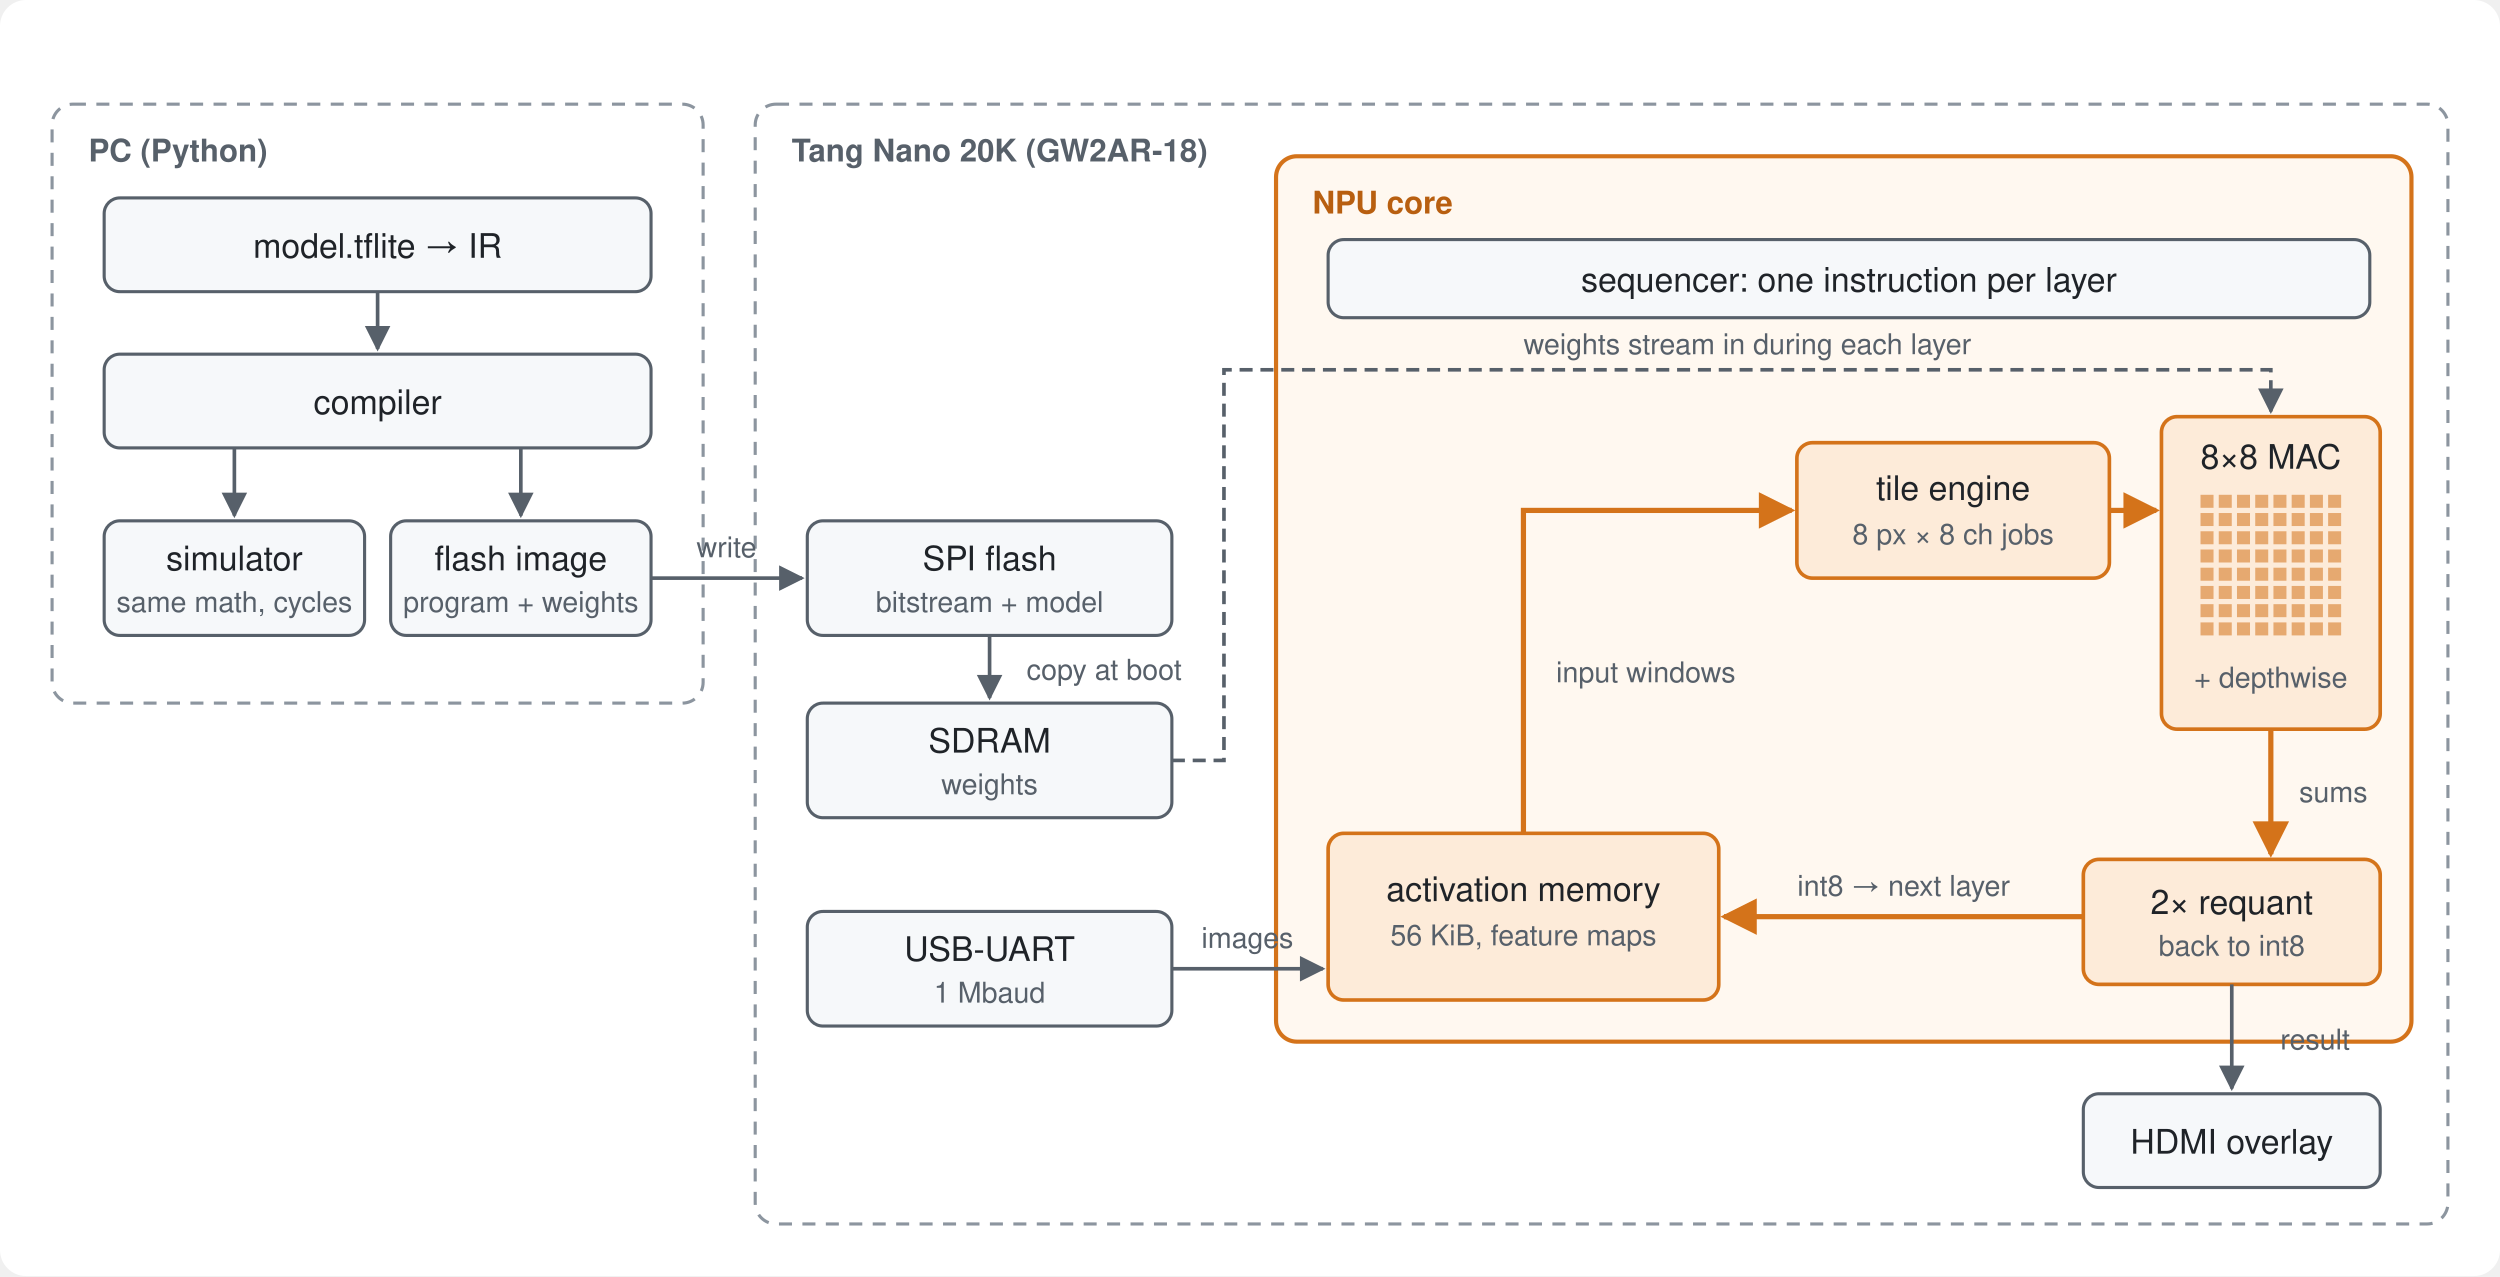
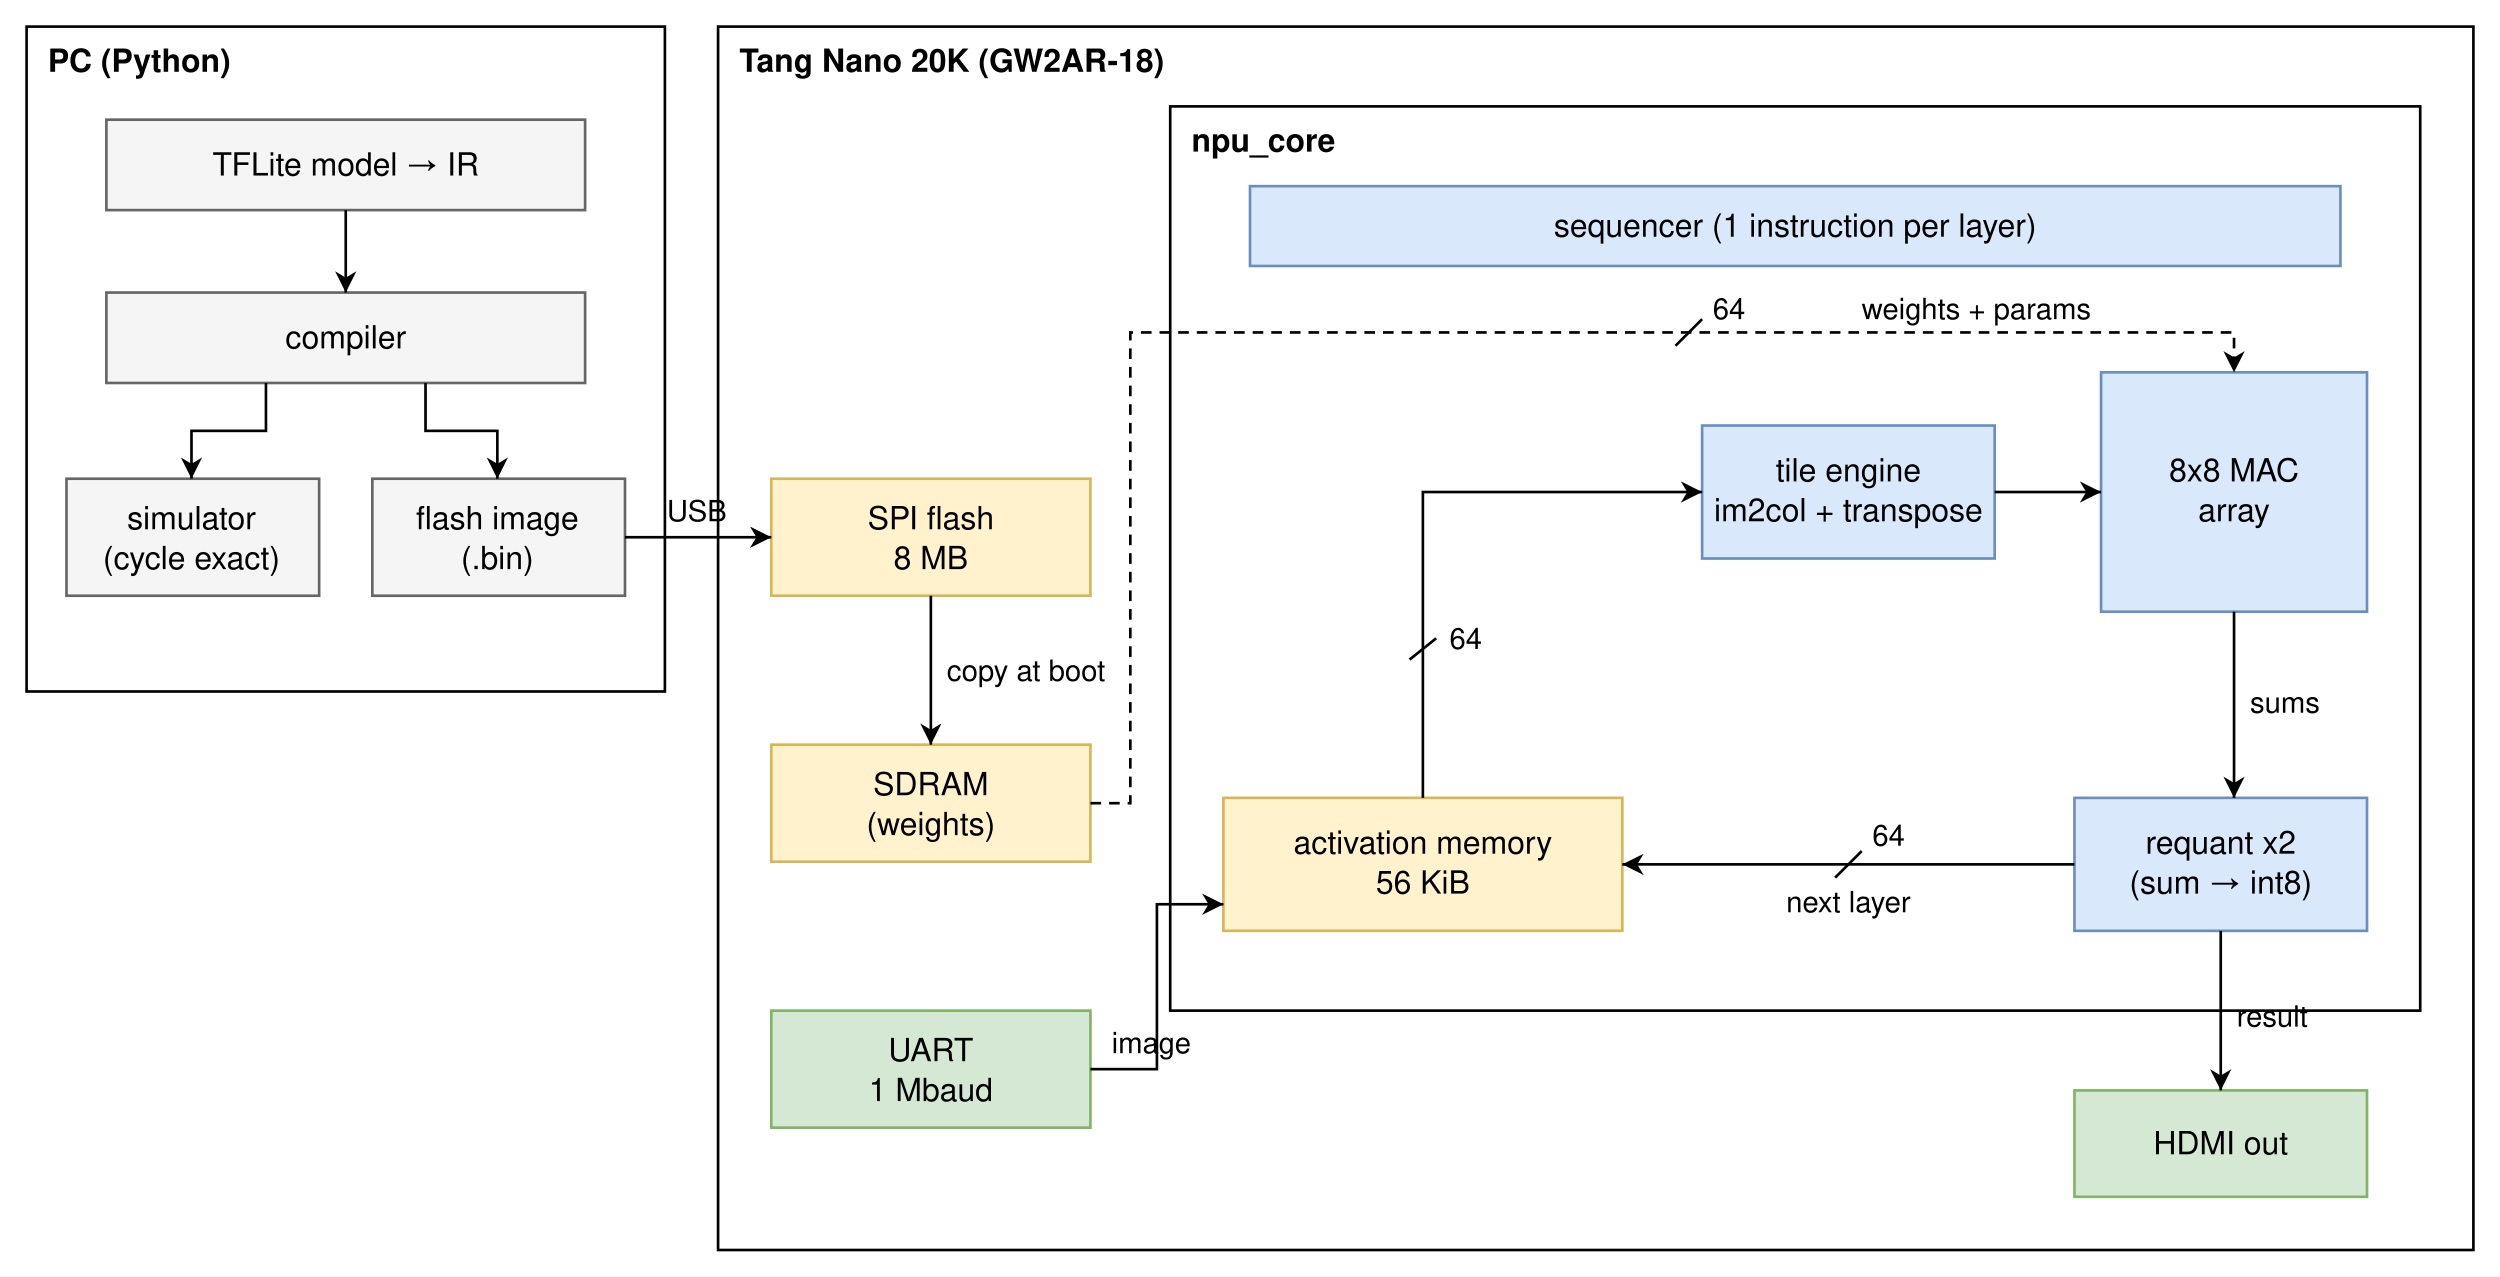
- <svg xmlns="http://www.w3.org/2000/svg" viewBox="0 0 960 490" role="img" aria-label="Data flow: the Python compiler writes a flash image; at boot the weights are copied from SPI flash into SDRAM; in the NPU core, feature maps loop from activation memory through the tile engine, the 8x8 MAC array and the requantizers back into activation memory, one layer per instruction, while weights stream in from SDRAM.">
-   <style>
-     .bg { fill: #ffffff; }
-     .box { fill: #f6f8fa; stroke: #57606a; stroke-width: 1.2; }
-     .region { fill: none; stroke: #8c959f; stroke-width: 1.2; stroke-dasharray: 5 4; }
-     .core { fill: #fff8f0; stroke: #d4731a; stroke-width: 1.6; }
-     .accent { fill: #fdebd9; stroke: #d4731a; stroke-width: 1.4; }
-     .t { fill: #1f2328; font: 13px -apple-system, "Segoe UI", Helvetica, Arial, sans-serif; text-anchor: middle; }
-     .s { fill: #57606a; font: 11px -apple-system, "Segoe UI", Helvetica, Arial, sans-serif; text-anchor: middle; }
-     .h { fill: #57606a; font: 600 12px -apple-system, "Segoe UI", Helvetica, Arial, sans-serif; }
-     .hc { fill: #b85f10; font: 600 12px -apple-system, "Segoe UI", Helvetica, Arial, sans-serif; }
-     .w { fill: none; stroke: #57606a; stroke-width: 1.4; }
-     .wd { fill: none; stroke: #57606a; stroke-width: 1.4; stroke-dasharray: 5 3; }
-     .loop { fill: none; stroke: #d4731a; stroke-width: 2; }
-     .ah { fill: #57606a; }
-     .ahc { fill: #d4731a; }
-     .cell { fill: #d4731a; opacity: 0.55; }
-     @media (prefers-color-scheme: dark) {
-       .bg { fill: #0d1117; }
-       .box { fill: #161b22; stroke: #8b949e; }
-       .region { stroke: #6e7681; }
-       .core { fill: #1c1610; stroke: #f0883e; }
-       .accent { fill: #2d1d0e; stroke: #f0883e; }
-       .t { fill: #e6edf3; }
-       .s, .h { fill: #8b949e; }
-       .hc { fill: #f0883e; }
-       .w, .wd { stroke: #8b949e; }
-       .ah { fill: #8b949e; }
-       .loop { stroke: #f0883e; }
-       .ahc, .cell { fill: #f0883e; }
-     }
-   </style>
+ <svg xmlns="http://www.w3.org/2000/svg" viewBox="0 0 940 480" font-family="Helvetica, Arial, sans-serif" font-size="12">
  <defs>
-     <marker id="a" viewBox="0 0 10 10" refX="9" refY="5" markerWidth="7" markerHeight="7" orient="auto-start-reverse">
-       <path class="ah" d="M0,0 L10,5 L0,10 z" />
-     </marker>
-     <marker id="ac" viewBox="0 0 10 10" refX="9" refY="5" markerWidth="7" markerHeight="7" orient="auto-start-reverse">
-       <path class="ahc" d="M0,0 L10,5 L0,10 z" />
+     <marker id="a" viewBox="0 0 10 10" refX="10" refY="5" markerWidth="8" markerHeight="8" orient="auto">
+       <path d="M0,0 L10,5 L0,10 L3,5 z" fill="#000" />
    </marker>
  </defs>
-   <rect class="bg" x="0" y="0" width="960" height="490" rx="10" />
-   <rect class="region" x="20" y="40" width="250" height="230" rx="8" />
-   <text class="h" x="34" y="62">PC (Python)</text>
-   <rect class="box" x="40" y="76" width="210" height="36" rx="6" />
-   <text class="t" x="145" y="99">model.tflite → IR</text>
-   <rect class="box" x="40" y="136" width="210" height="36" rx="6" />
-   <text class="t" x="145" y="159">compiler</text>
-   <rect class="box" x="40" y="200" width="100" height="44" rx="6" />
-   <text class="t" x="90" y="219">simulator</text>
-   <text class="s" x="90" y="235">same math, cycles</text>
-   <rect class="box" x="150" y="200" width="100" height="44" rx="6" />
-   <text class="t" x="200" y="219">flash image</text>
-   <text class="s" x="200" y="235">program + weights</text>
-   <path class="w" d="M145,112 V134" marker-end="url(#a)" />
-   <path class="w" d="M90,172 V198" marker-end="url(#a)" />
-   <path class="w" d="M200,172 V198" marker-end="url(#a)" />
-   <rect class="region" x="290" y="40" width="650" height="430" rx="8" />
-   <text class="h" x="304" y="62">Tang Nano 20K (GW2AR-18)</text>
-   <rect class="box" x="310" y="200" width="140" height="44" rx="6" />
-   <text class="t" x="380" y="219">SPI flash</text>
-   <text class="s" x="380" y="235">bitstream + model</text>
-   <rect class="box" x="310" y="270" width="140" height="44" rx="6" />
-   <text class="t" x="380" y="289">SDRAM</text>
-   <text class="s" x="380" y="305">weights</text>
-   <rect class="box" x="310" y="350" width="140" height="44" rx="6" />
-   <text class="t" x="380" y="369">USB-UART</text>
-   <text class="s" x="380" y="385">1 Mbaud</text>
-   <path class="w" d="M250,222 H308" marker-end="url(#a)" />
-   <text class="s" x="279" y="214">write</text>
-   <path class="w" d="M380,244 V268" marker-end="url(#a)" />
-   <text class="s" x="424" y="261">copy at boot</text>
-   <rect class="core" x="490" y="60" width="436" height="340" rx="8" />
-   <text class="hc" x="504" y="82">NPU core</text>
-   <rect class="box" x="510" y="92" width="400" height="30" rx="6" />
-   <text class="t" x="710" y="112">sequencer: one instruction per layer</text>
-   <rect class="accent" x="510" y="320" width="150" height="64" rx="6" />
-   <text class="t" x="585" y="346">activation memory</text>
-   <text class="s" x="585" y="363">56 KiB, feature maps</text>
-   <rect class="accent" x="690" y="170" width="120" height="52" rx="6" />
-   <text class="t" x="750" y="192">tile engine</text>
-   <text class="s" x="750" y="209">8 px × 8 ch jobs</text>
-   <rect class="accent" x="830" y="160" width="84" height="120" rx="6" />
-   <text class="t" x="872" y="180">8×8 MAC</text>
-   <g>
-     <rect class="cell" x="845" y="190" width="5" height="5" />
-     <rect class="cell" x="852" y="190" width="5" height="5" />
-     <rect class="cell" x="859" y="190" width="5" height="5" />
-     <rect class="cell" x="866" y="190" width="5" height="5" />
-     <rect class="cell" x="873" y="190" width="5" height="5" />
-     <rect class="cell" x="880" y="190" width="5" height="5" />
-     <rect class="cell" x="887" y="190" width="5" height="5" />
-     <rect class="cell" x="894" y="190" width="5" height="5" />
-     <rect class="cell" x="845" y="197" width="5" height="5" />
-     <rect class="cell" x="852" y="197" width="5" height="5" />
-     <rect class="cell" x="859" y="197" width="5" height="5" />
-     <rect class="cell" x="866" y="197" width="5" height="5" />
-     <rect class="cell" x="873" y="197" width="5" height="5" />
-     <rect class="cell" x="880" y="197" width="5" height="5" />
-     <rect class="cell" x="887" y="197" width="5" height="5" />
-     <rect class="cell" x="894" y="197" width="5" height="5" />
-     <rect class="cell" x="845" y="204" width="5" height="5" />
-     <rect class="cell" x="852" y="204" width="5" height="5" />
-     <rect class="cell" x="859" y="204" width="5" height="5" />
-     <rect class="cell" x="866" y="204" width="5" height="5" />
-     <rect class="cell" x="873" y="204" width="5" height="5" />
-     <rect class="cell" x="880" y="204" width="5" height="5" />
-     <rect class="cell" x="887" y="204" width="5" height="5" />
-     <rect class="cell" x="894" y="204" width="5" height="5" />
-     <rect class="cell" x="845" y="211" width="5" height="5" />
-     <rect class="cell" x="852" y="211" width="5" height="5" />
-     <rect class="cell" x="859" y="211" width="5" height="5" />
-     <rect class="cell" x="866" y="211" width="5" height="5" />
-     <rect class="cell" x="873" y="211" width="5" height="5" />
-     <rect class="cell" x="880" y="211" width="5" height="5" />
-     <rect class="cell" x="887" y="211" width="5" height="5" />
-     <rect class="cell" x="894" y="211" width="5" height="5" />
-     <rect class="cell" x="845" y="218" width="5" height="5" />
-     <rect class="cell" x="852" y="218" width="5" height="5" />
-     <rect class="cell" x="859" y="218" width="5" height="5" />
-     <rect class="cell" x="866" y="218" width="5" height="5" />
-     <rect class="cell" x="873" y="218" width="5" height="5" />
-     <rect class="cell" x="880" y="218" width="5" height="5" />
-     <rect class="cell" x="887" y="218" width="5" height="5" />
-     <rect class="cell" x="894" y="218" width="5" height="5" />
-     <rect class="cell" x="845" y="225" width="5" height="5" />
-     <rect class="cell" x="852" y="225" width="5" height="5" />
-     <rect class="cell" x="859" y="225" width="5" height="5" />
-     <rect class="cell" x="866" y="225" width="5" height="5" />
-     <rect class="cell" x="873" y="225" width="5" height="5" />
-     <rect class="cell" x="880" y="225" width="5" height="5" />
-     <rect class="cell" x="887" y="225" width="5" height="5" />
-     <rect class="cell" x="894" y="225" width="5" height="5" />
-     <rect class="cell" x="845" y="232" width="5" height="5" />
-     <rect class="cell" x="852" y="232" width="5" height="5" />
-     <rect class="cell" x="859" y="232" width="5" height="5" />
-     <rect class="cell" x="866" y="232" width="5" height="5" />
-     <rect class="cell" x="873" y="232" width="5" height="5" />
-     <rect class="cell" x="880" y="232" width="5" height="5" />
-     <rect class="cell" x="887" y="232" width="5" height="5" />
-     <rect class="cell" x="894" y="232" width="5" height="5" />
-     <rect class="cell" x="845" y="239" width="5" height="5" />
-     <rect class="cell" x="852" y="239" width="5" height="5" />
-     <rect class="cell" x="859" y="239" width="5" height="5" />
-     <rect class="cell" x="866" y="239" width="5" height="5" />
-     <rect class="cell" x="873" y="239" width="5" height="5" />
-     <rect class="cell" x="880" y="239" width="5" height="5" />
-     <rect class="cell" x="887" y="239" width="5" height="5" />
-     <rect class="cell" x="894" y="239" width="5" height="5" />
-   </g>
-   <text class="s" x="872" y="264">+ depthwise</text>
-   <rect class="accent" x="800" y="330" width="114" height="48" rx="6" />
-   <text class="t" x="857" y="351">2× requant</text>
-   <text class="s" x="857" y="367">back to int8</text>
-   <path class="loop" d="M585,320 V196 H688" marker-end="url(#ac)" />
-   <text class="s" x="632" y="262">input windows</text>
-   <path class="loop" d="M810,196 H828" marker-end="url(#ac)" />
-   <path class="loop" d="M872,280 V328" marker-end="url(#ac)" />
-   <text class="s" x="896" y="308">sums</text>
-   <path class="loop" d="M800,352 H662" marker-end="url(#ac)" />
-   <text class="s" x="731" y="344">int8 → next layer</text>
-   <path class="wd" d="M450,292 H470 V142 H872 V158" marker-end="url(#a)" />
-   <text class="s" x="671" y="136">weights stream in during each layer</text>
-   <path class="w" d="M450,372 H508" marker-end="url(#a)" />
-   <text class="s" x="479" y="364">images</text>
-   <rect class="box" x="800" y="420" width="114" height="36" rx="6" />
-   <text class="t" x="857" y="443">HDMI overlay</text>
-   <path class="w" d="M857,378 V418" marker-end="url(#a)" />
-   <text class="s" x="889" y="403">result</text>
+   <rect x="0" y="0" width="940" height="480" fill="#fff" />
+   <rect x="10" y="10" width="240" height="250" fill="none" stroke="#000" />
+   <text x="18" y="27" font-weight="bold">PC (Python)</text>
+   <rect x="40" y="45" width="180" height="34" fill="#f5f5f5" stroke="#666" />
+   <text x="130" y="66" text-anchor="middle">TFLite model → IR</text>
+   <rect x="40" y="110" width="180" height="34" fill="#f5f5f5" stroke="#666" />
+   <text x="130" y="131" text-anchor="middle">compiler</text>
+   <rect x="25" y="180" width="95" height="44" fill="#f5f5f5" stroke="#666" />
+   <text x="72" y="199" text-anchor="middle">simulator</text>
+   <text x="72" y="214" text-anchor="middle">(cycle exact)</text>
+   <rect x="140" y="180" width="95" height="44" fill="#f5f5f5" stroke="#666" />
+   <text x="187" y="199" text-anchor="middle">flash image</text>
+   <text x="187" y="214" text-anchor="middle">(.bin)</text>
+   <path d="M130,79 V110" stroke="#000" fill="none" marker-end="url(#a)" />
+   <path d="M100,144 V162 H72 V180" stroke="#000" fill="none" marker-end="url(#a)" />
+   <path d="M160,144 V162 H187 V180" stroke="#000" fill="none" marker-end="url(#a)" />
+   <rect x="270" y="10" width="660" height="460" fill="none" stroke="#000" />
+   <text x="278" y="27" font-weight="bold">Tang Nano 20K (GW2AR-18)</text>
+   <rect x="290" y="180" width="120" height="44" fill="#fff2cc" stroke="#d6b656" />
+   <text x="350" y="199" text-anchor="middle">SPI flash</text>
+   <text x="350" y="214" text-anchor="middle">8 MB</text>
+   <rect x="290" y="280" width="120" height="44" fill="#fff2cc" stroke="#d6b656" />
+   <text x="350" y="299" text-anchor="middle">SDRAM</text>
+   <text x="350" y="314" text-anchor="middle">(weights)</text>
+   <rect x="290" y="380" width="120" height="44" fill="#d5e8d4" stroke="#82b366" />
+   <text x="350" y="399" text-anchor="middle">UART</text>
+   <text x="350" y="414" text-anchor="middle">1 Mbaud</text>
+   <path d="M235,202 H290" stroke="#000" fill="none" marker-end="url(#a)" />
+   <text x="262" y="196" text-anchor="middle" font-size="11">USB</text>
+   <path d="M350,224 V280" stroke="#000" fill="none" marker-end="url(#a)" />
+   <text x="356" y="256" font-size="11">copy at boot</text>
+   <rect x="440" y="40" width="470" height="340" fill="none" stroke="#000" />
+   <text x="448" y="57" font-weight="bold">npu_core</text>
+   <rect x="470" y="70" width="410" height="30" fill="#dae8fc" stroke="#6c8ebf" />
+   <text x="675" y="89" text-anchor="middle">sequencer (1 instruction per layer)</text>
+   <rect x="460" y="300" width="150" height="50" fill="#fff2cc" stroke="#d6b656" />
+   <text x="535" y="321" text-anchor="middle">activation memory</text>
+   <text x="535" y="336" text-anchor="middle">56 KiB</text>
+   <rect x="640" y="160" width="110" height="50" fill="#dae8fc" stroke="#6c8ebf" />
+   <text x="695" y="181" text-anchor="middle">tile engine</text>
+   <text x="695" y="196" text-anchor="middle">im2col + transpose</text>
+   <rect x="790" y="140" width="100" height="90" fill="#dae8fc" stroke="#6c8ebf" />
+   <text x="840" y="181" text-anchor="middle">8x8 MAC</text>
+   <text x="840" y="196" text-anchor="middle">array</text>
+   <rect x="780" y="300" width="110" height="50" fill="#dae8fc" stroke="#6c8ebf" />
+   <text x="835" y="321" text-anchor="middle">requant x2</text>
+   <text x="835" y="336" text-anchor="middle">(sum → int8)</text>
+   <path d="M535,300 V185 H640" stroke="#000" fill="none" marker-end="url(#a)" />
+   <path d="M530,248 l10,-8" stroke="#000" />
+   <text x="545" y="244" font-size="11">64</text>
+   <path d="M750,185 H790" stroke="#000" fill="none" marker-end="url(#a)" />
+   <path d="M840,230 V300" stroke="#000" fill="none" marker-end="url(#a)" />
+   <text x="846" y="268" font-size="11">sums</text>
+   <path d="M780,325 H610" stroke="#000" fill="none" marker-end="url(#a)" />
+   <path d="M690,330 l10,-10" stroke="#000" />
+   <text x="704" y="318" font-size="11">64</text>
+   <text x="695" y="343" text-anchor="middle" font-size="11">next layer</text>
+   <path d="M410,302 H425 V125 H840 V140" stroke="#000" fill="none" stroke-dasharray="4 3" marker-end="url(#a)" />
+   <path d="M630,130 l10,-10" stroke="#000" />
+   <text x="644" y="120" font-size="11">64</text>
+   <text x="700" y="120" font-size="11">weights + params</text>
+   <path d="M410,402 H435 V340 H460" stroke="#000" fill="none" marker-end="url(#a)" />
+   <text x="418" y="396" font-size="11">image</text>
+   <rect x="780" y="410" width="110" height="40" fill="#d5e8d4" stroke="#82b366" />
+   <text x="835" y="434" text-anchor="middle">HDMI out</text>
+   <path d="M835,350 V410" stroke="#000" fill="none" marker-end="url(#a)" />
+   <text x="841" y="386" font-size="11">result</text>
</svg>
